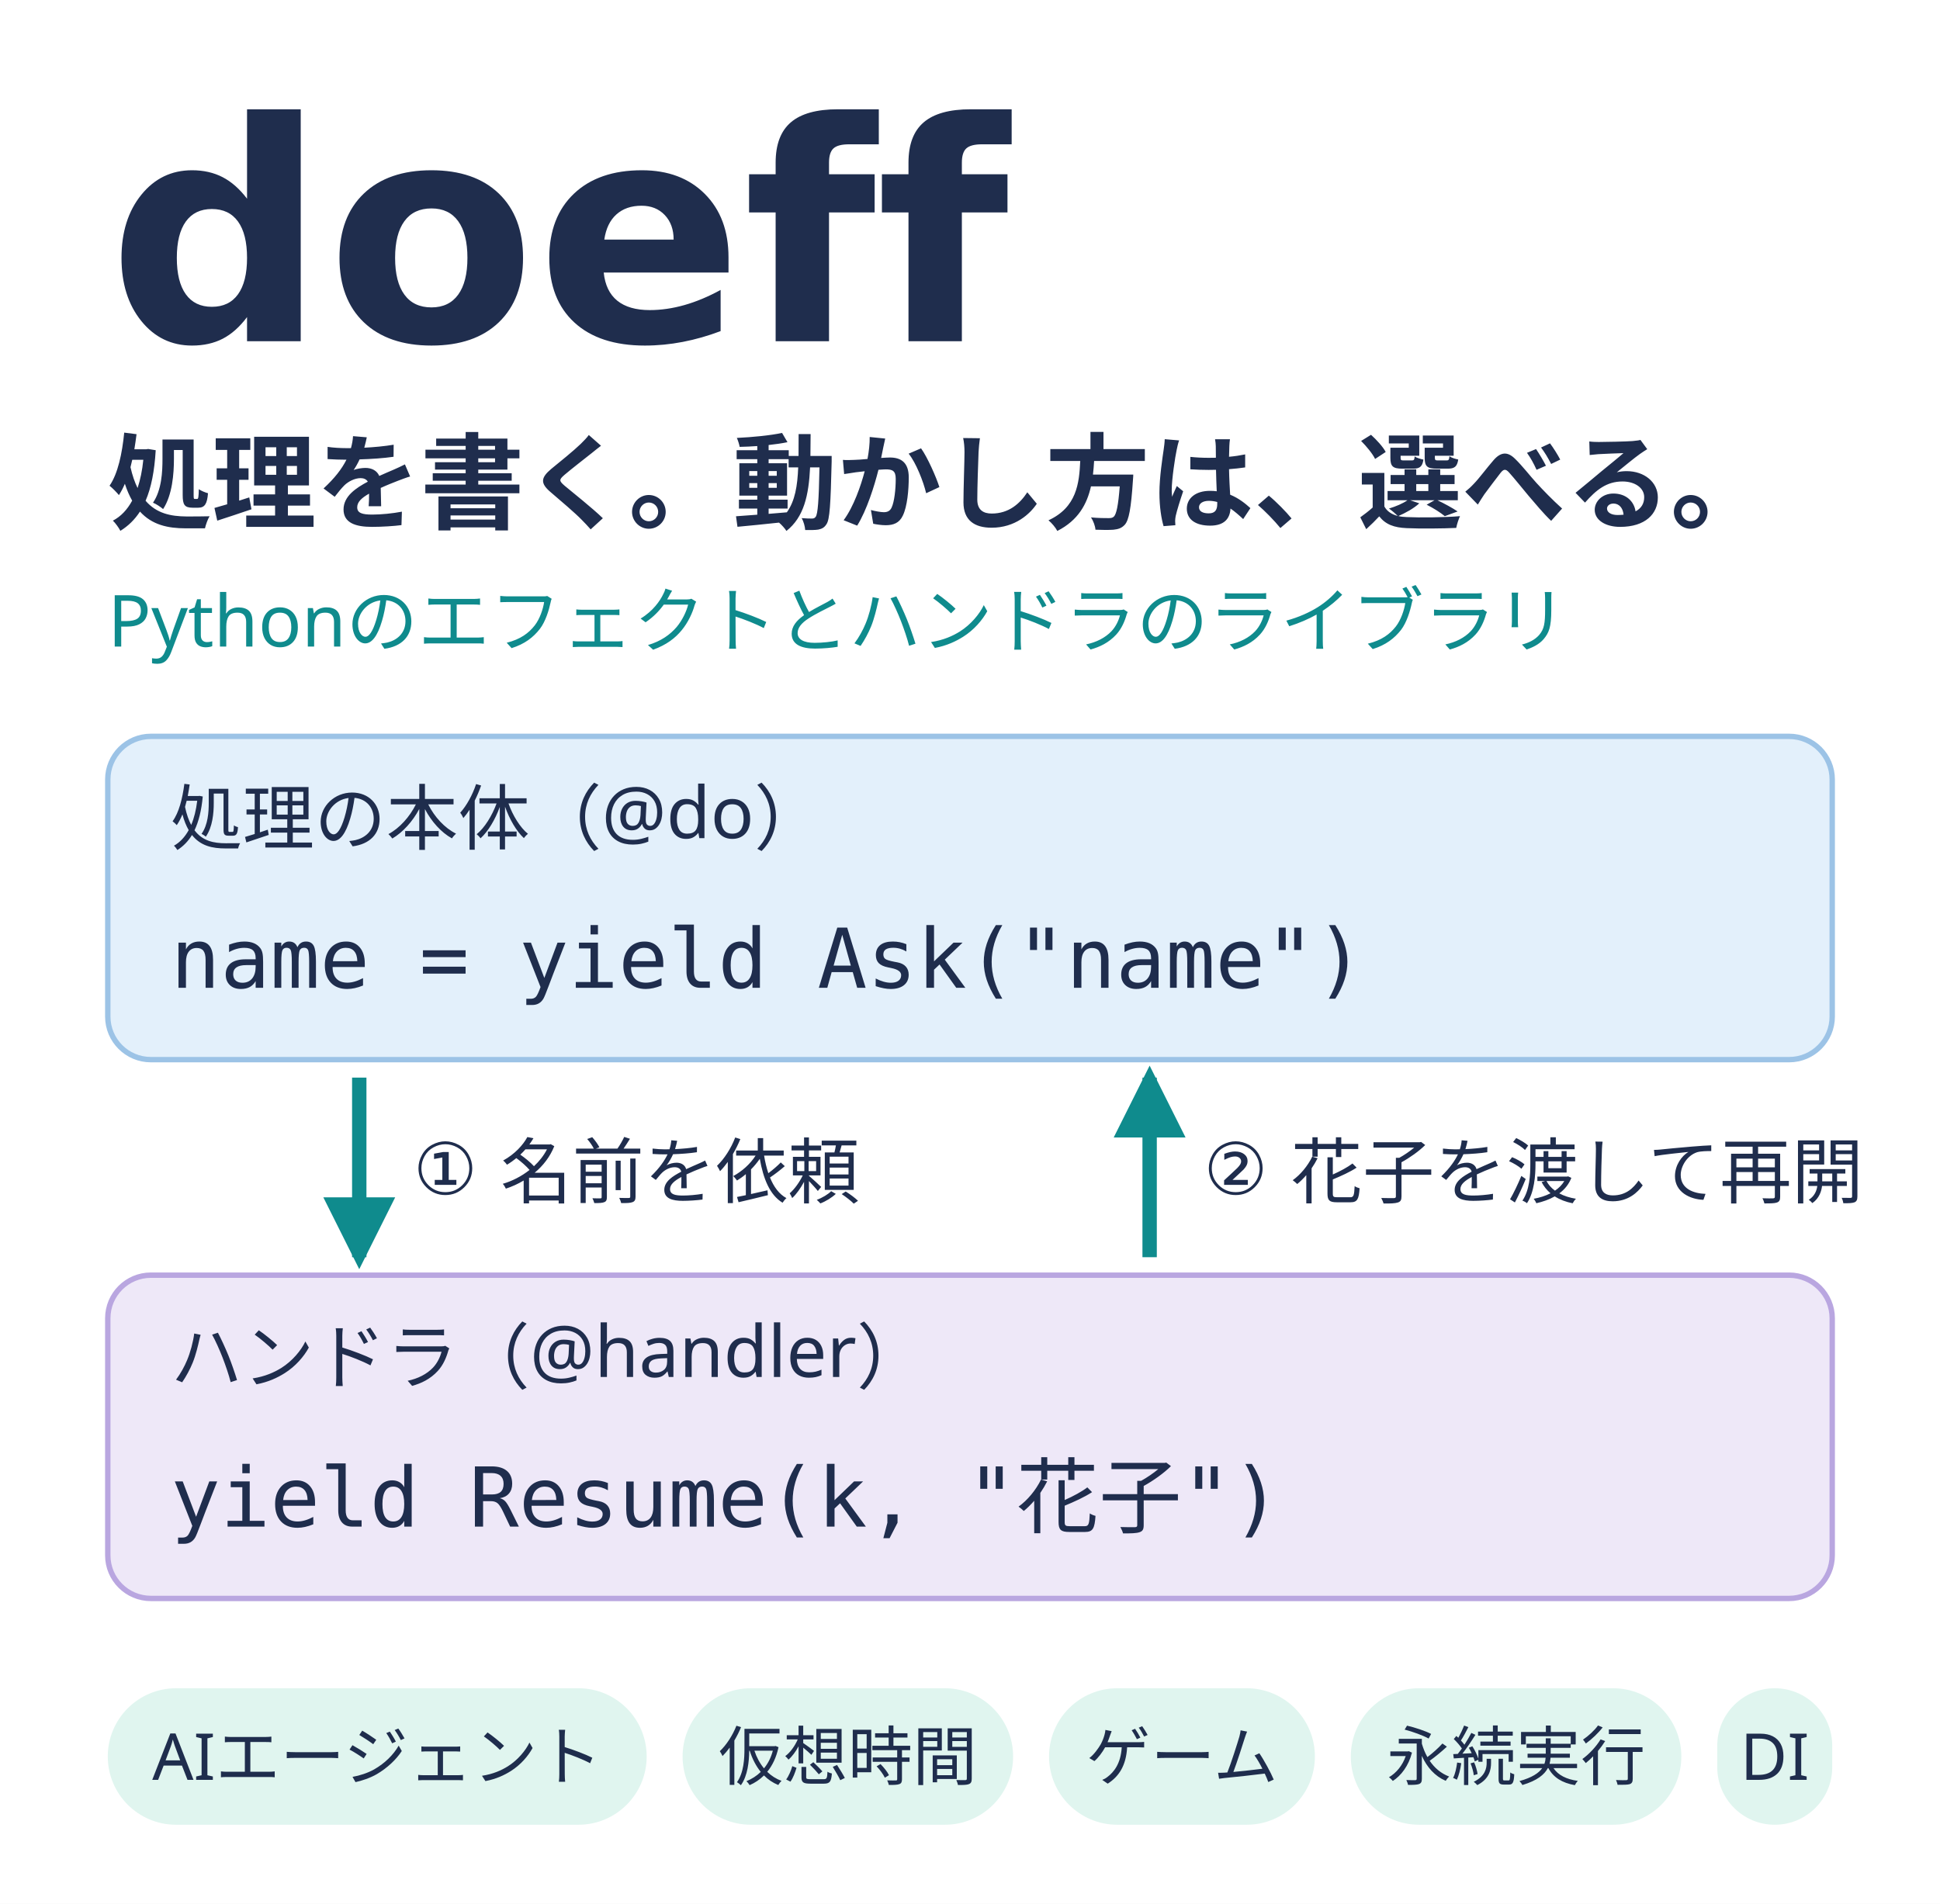
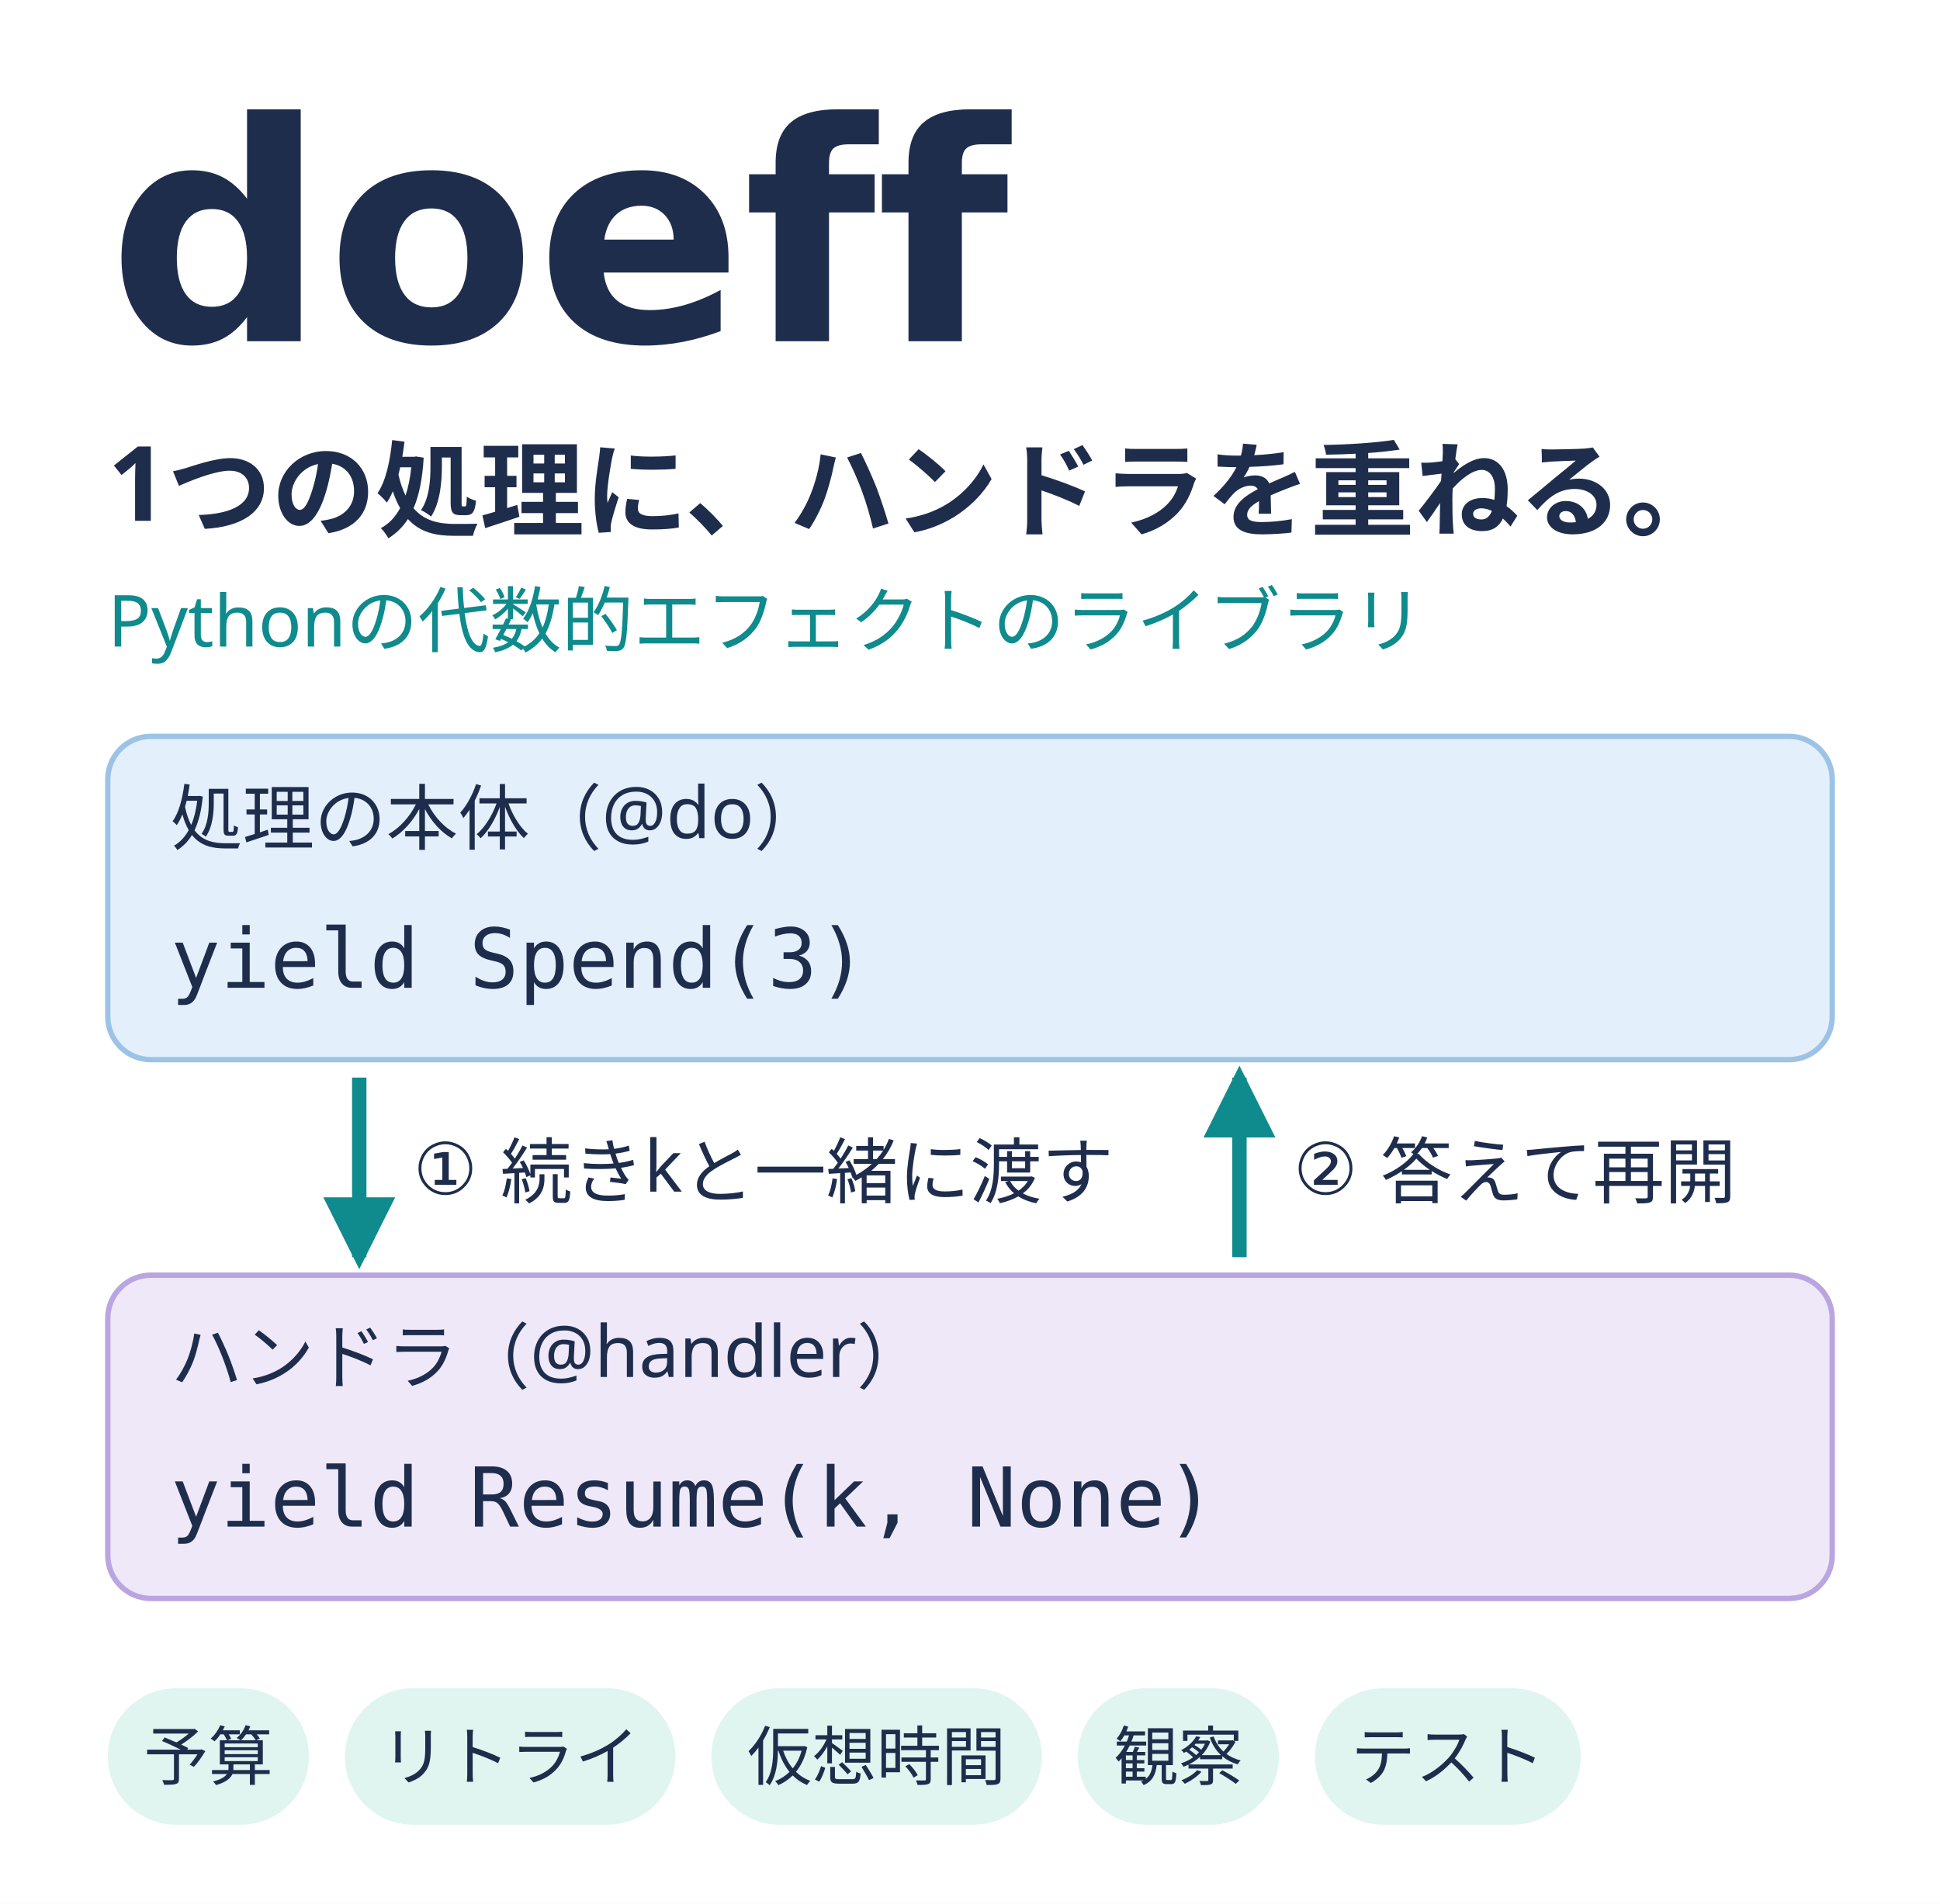
<svg xmlns="http://www.w3.org/2000/svg" width="1080" height="1060" viewBox="0 0 1080 1060">
  <defs>
    <marker id="arrow" viewBox="0 0 12 12" refX="10" refY="6" markerWidth="5" markerHeight="5" orient="auto-start-reverse">
      <path d="M0,0 L12,6 L0,12 z" fill="#0f8b8d" />
    </marker>
    <style>
      .ja { font-family: "IPAGothic", sans-serif; fill: #1f2d4d; }
      .code { font-family: "DejaVu Sans Mono", "IPAGothic", monospace; fill: #1f2d4d; }
      .teal { fill: #0f8b8d; }
    </style>
  </defs>
  <rect width="1080" height="1060" fill="#ffffff" />
  <text x="60" y="190" font-family="DejaVu Sans, sans-serif" font-weight="bold" font-size="170" fill="#1f2d4d">doeff</text>
-   <text class="ja" x="60" y="290" font-size="58" font-weight="bold">処理を書く。動かし方は、選べる。</text>
-   <text class="ja teal" x="60" y="360" font-size="40">Pythonのエフェクトとハンドラのライブラリ</text>
+   <text class="ja" x="60" y="290" font-size="58" font-weight="bold">1つの処理に、ハンドラを重ねる。</text>
+   <text class="ja teal" x="60" y="360" font-size="40">Pythonの代数的エフェクトのライブラリ</text>
  <rect x="60" y="410" width="960" height="180" rx="24" fill="#e3f0fb" stroke="#9cc3e6" stroke-width="3" />
  <text class="ja" x="95" y="470" font-size="40">処理の本体（@do）</text>
-   <text class="code" x="95" y="550" font-size="46" xml:space="preserve">name = yield Ask("name")</text>
+   <text class="code" x="95" y="550" font-size="46" xml:space="preserve">yield Spend(3)</text>
  <line x1="200" y1="600" x2="200" y2="700" stroke="#0f8b8d" stroke-width="8" marker-end="url(#arrow)" />
-   <text class="ja" x="230" y="665" font-size="40">① 名前を依頼</text>
-   <line x1="640" y1="700" x2="640" y2="600" stroke="#0f8b8d" stroke-width="8" marker-end="url(#arrow)" />
-   <text class="ja" x="670" y="665" font-size="40">② 花子を渡して再開</text>
+   <text class="ja" x="230" y="665" font-size="40">① 続きkと一緒に渡す</text>
+   <line x1="690" y1="700" x2="690" y2="600" stroke="#0f8b8d" stroke-width="8" marker-end="url(#arrow)" />
+   <text class="ja" x="720" y="665" font-size="40">② 答えて再開</text>
  <rect x="60" y="710" width="960" height="180" rx="24" fill="#eee8f8" stroke="#b9a6e0" stroke-width="3" />
  <text class="ja" x="95" y="770" font-size="40">ハンドラ（@handler）</text>
-   <text class="code" x="95" y="850" font-size="46" xml:space="preserve">yield Resume(k, "花子")</text>
+   <text class="code" x="95" y="850" font-size="46" xml:space="preserve">yield Resume(k, None)</text>
  <g class="ja" font-size="36">
-     <rect x="60" y="940" width="300" height="76" rx="38" fill="#e0f5ef" />
-     <text x="210" y="991" text-anchor="middle">AIエージェント</text>
-     <rect x="380" y="940" width="184" height="76" rx="38" fill="#e0f5ef" />
-     <text x="472" y="991" text-anchor="middle">仮想時間</text>
-     <rect x="584" y="940" width="148" height="76" rx="38" fill="#e0f5ef" />
-     <text x="658" y="991" text-anchor="middle">ゲーム</text>
-     <rect x="752" y="940" width="184" height="76" rx="38" fill="#e0f5ef" />
-     <text x="844" y="991" text-anchor="middle">永続実行</text>
-     <rect x="956" y="940" width="64" height="76" rx="32" fill="#e0f5ef" />
-     <text x="988" y="991" text-anchor="middle">DI</text>
+     <rect x="60" y="940" width="112" height="76" rx="38" fill="#e0f5ef" />
+     <text x="116" y="991" text-anchor="middle">予算</text>
+     <rect x="192" y="940" width="184" height="76" rx="38" fill="#e0f5ef" />
+     <text x="284" y="991" text-anchor="middle">リトライ</text>
+     <rect x="396" y="940" width="184" height="76" rx="38" fill="#e0f5ef" />
+     <text x="488" y="991" text-anchor="middle">仮想時間</text>
+     <rect x="600" y="940" width="112" height="76" rx="38" fill="#e0f5ef" />
+     <text x="656" y="991" text-anchor="middle">観察</text>
+     <rect x="732" y="940" width="148" height="76" rx="38" fill="#e0f5ef" />
+     <text x="806" y="991" text-anchor="middle">テスト</text>
  </g>
</svg>
